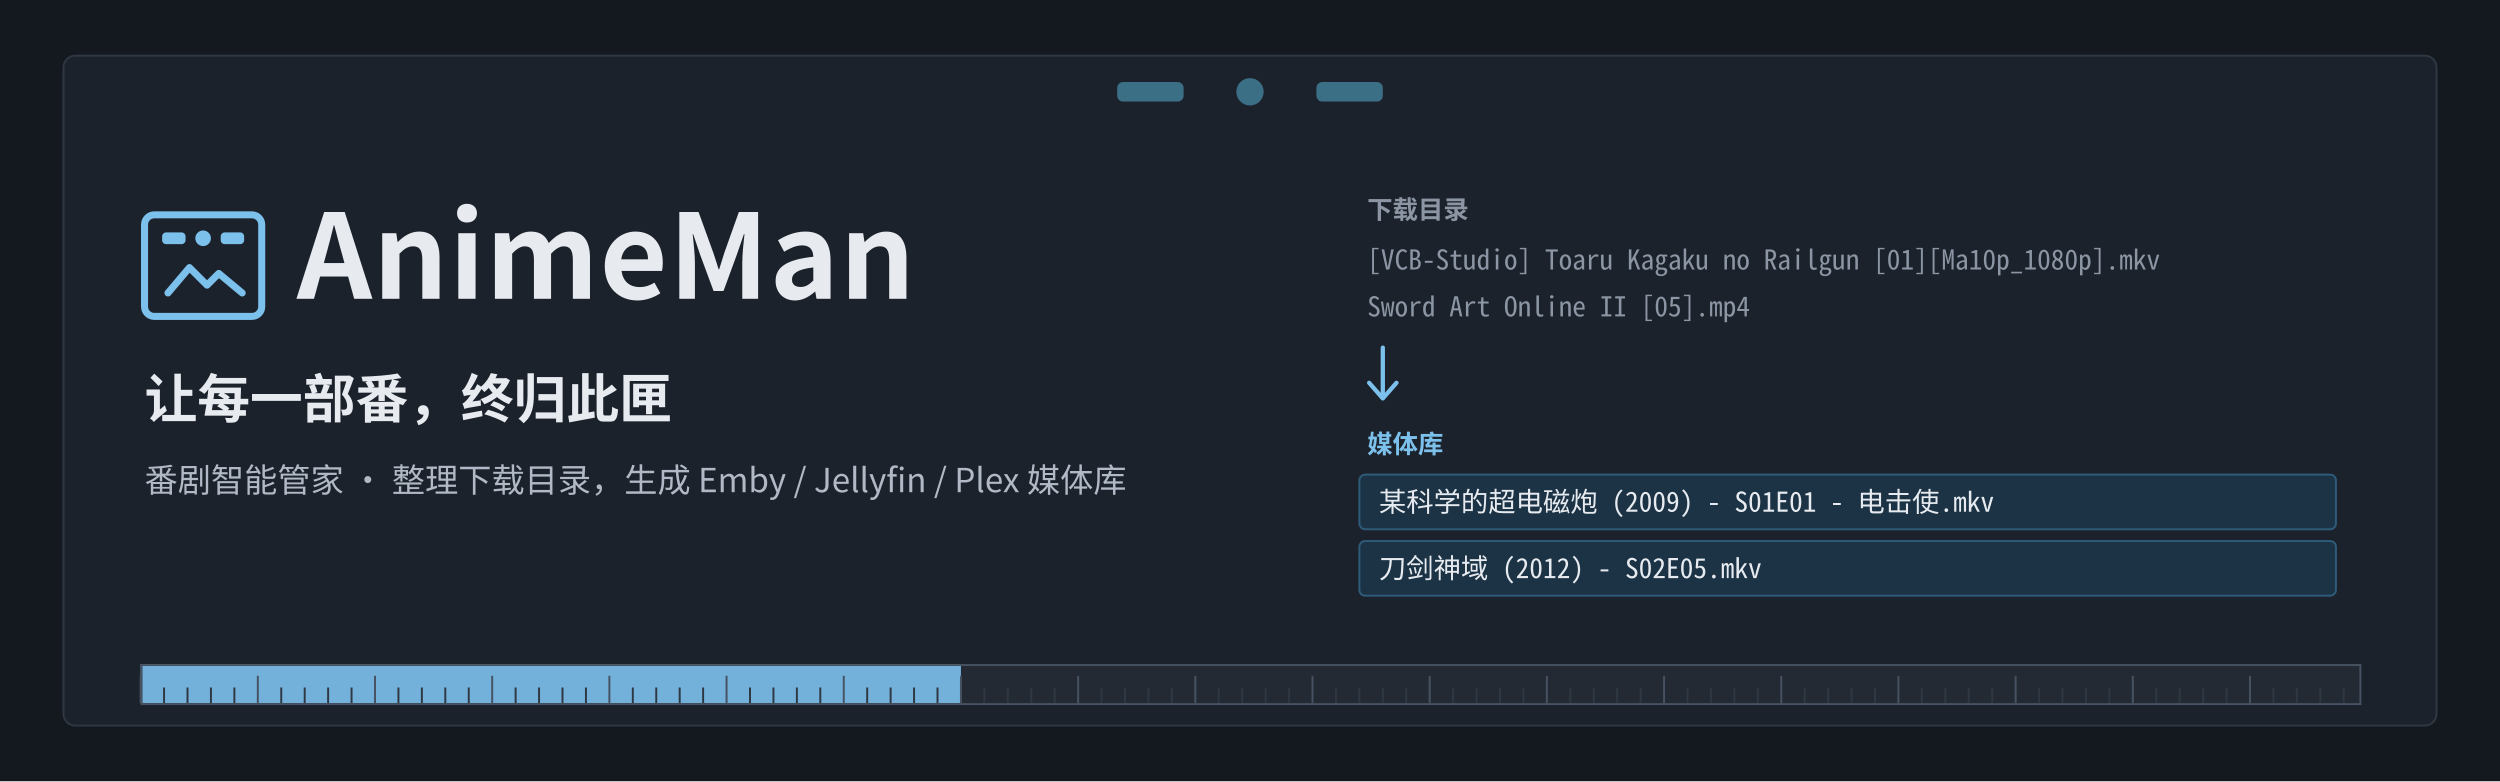
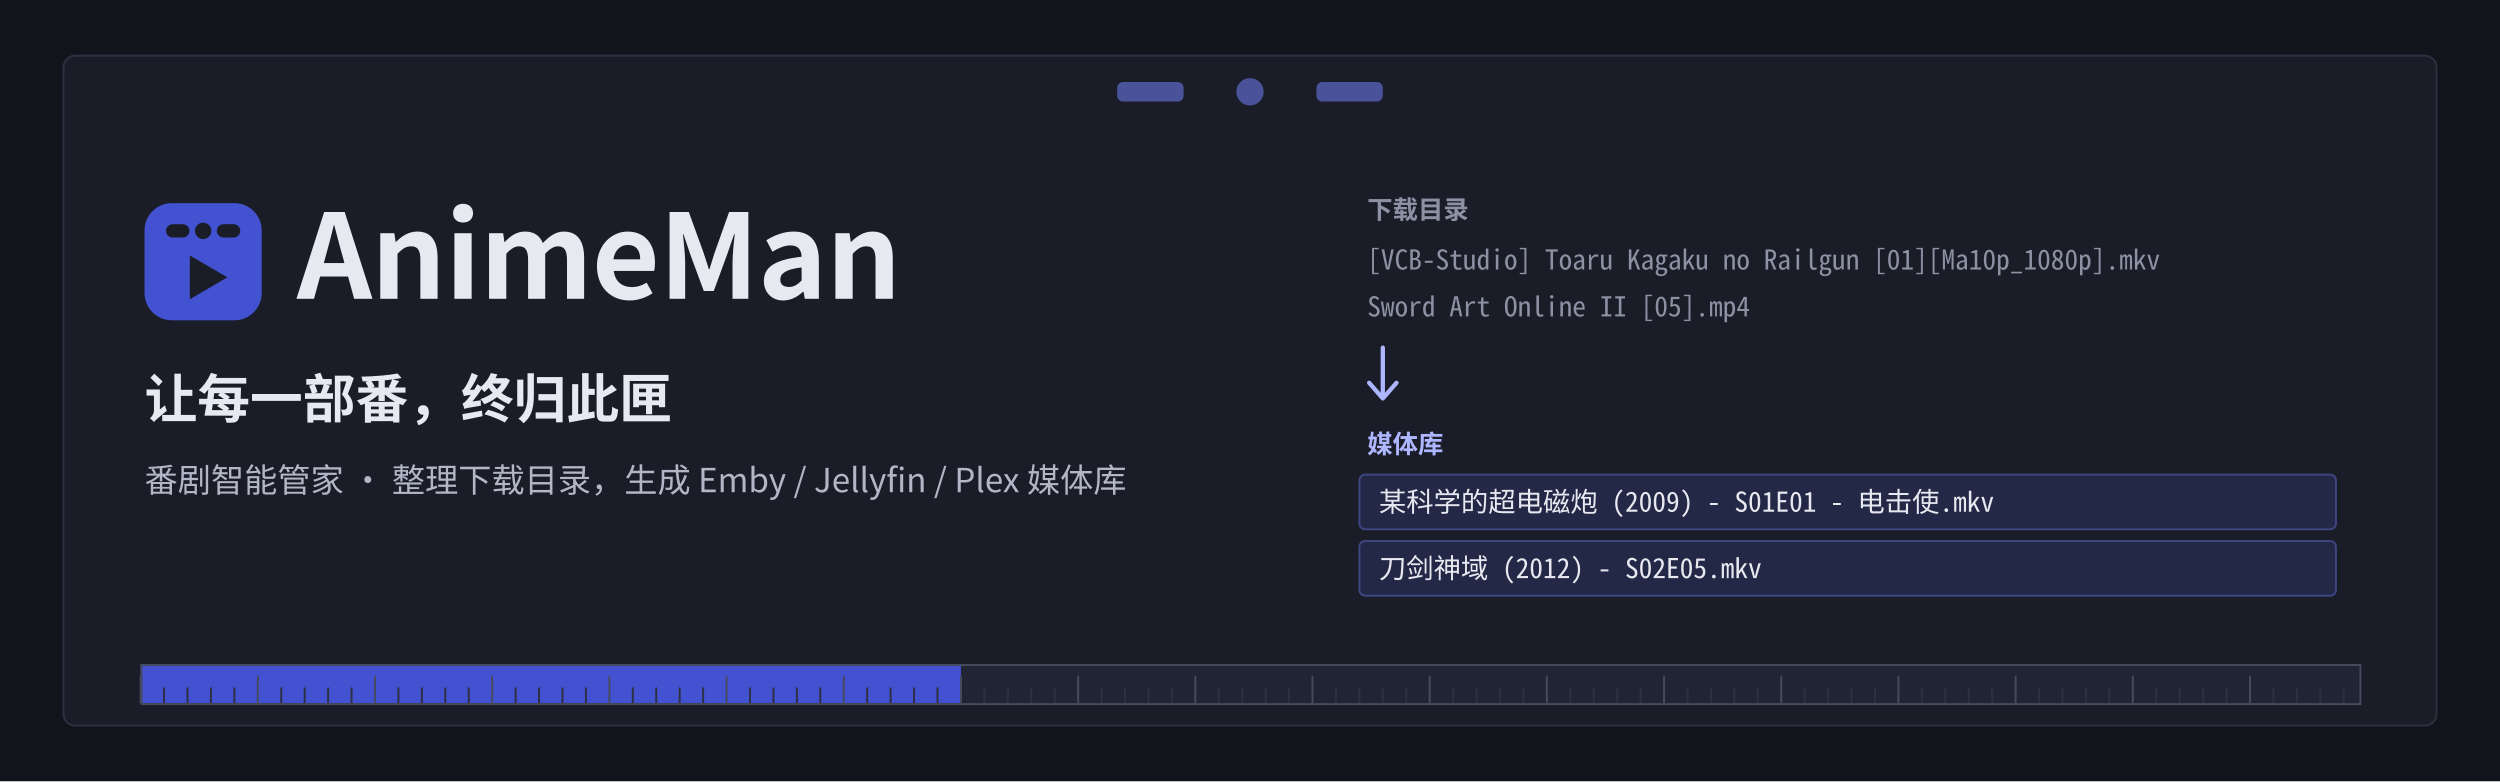
<svg xmlns="http://www.w3.org/2000/svg" viewBox="0 0 1280 400" width="1280" height="400" role="img" aria-label="AnimeMan · 番剧智能管家：让每一部番，终归此匣">
-   <rect width="1280" height="400" fill="#141920" />
-   <rect x="32.5" y="28.5" width="1215" height="343" rx="6" fill="#1C222B" stroke="#2E3742" />
-   <g fill="#3B6F86">
+   <rect width="1280" height="400" fill="#12141C" />
+   <rect x="32.5" y="28.5" width="1215" height="343" rx="6" fill="#1A1D28" stroke="#2C3040" />
+   <g fill="#4A5299">
    <rect x="572" y="42" width="34" height="10" rx="3" />
    <circle cx="640" cy="47" r="7" />
    <rect x="674" y="42" width="34" height="10" rx="3" />
  </g>
-   <g transform="translate(72 104)" fill="none" stroke="#7CC0EC" stroke-width="3.6" stroke-linecap="round" stroke-linejoin="round">
-     <rect x="2" y="6" width="60" height="52" rx="5" />
-     <path d="M14 46l11-13 9 9 6-6 12 10" />
-     <g fill="#7CC0EC" stroke="none">
-       <rect x="11" y="15" width="12" height="6" rx="2" />
-       <circle cx="32" cy="18" r="4" />
-       <rect x="41" y="15" width="12" height="6" rx="2" />
-     </g>
+   <g transform="translate(70 100) scale(2)">
+     <path fill="#4352D0" fill-rule="evenodd" d="M9 2h16a7 7 0 0 1 7 7v16a7 7 0 0 1-7 7H9a7 7 0 0 1-7-7V9a7 7 0 0 1 7-7zM9.2 7.4h2.6a1.7 1.7 0 0 1 0 3.4H9.2a1.7 1.7 0 0 1 0-3.4zM17 7a2.1 2.1 0 1 1 0 4.2A2.1 2.1 0 1 1 17 7zM22.2 7.4h2.6a1.7 1.7 0 0 1 0 3.4h-2.6a1.7 1.7 0 0 1 0-3.4zM13.6 15.4v11.2l9.6-5.6z" />
  </g>
-   <text x="152" y="153" font-family="-apple-system, BlinkMacSystemFont, 'PingFang SC', 'HarmonyOS Sans SC', 'Segoe UI', 'Microsoft YaHei UI', 'Microsoft YaHei', 'Noto Sans CJK SC', 'Source Han Sans SC', sans-serif" font-size="60" font-weight="700" letter-spacing=".5" fill="#E7EBF0">AnimeMan</text>
-   <text x="74" y="214" font-family="-apple-system, BlinkMacSystemFont, 'PingFang SC', 'HarmonyOS Sans SC', 'Segoe UI', 'Microsoft YaHei UI', 'Microsoft YaHei', 'Noto Sans CJK SC', 'Source Han Sans SC', sans-serif" font-size="27" font-weight="600" fill="#E7EBF0">让每一部番，终归此匣</text>
-   <text x="74" y="252" font-family="-apple-system, BlinkMacSystemFont, 'PingFang SC', 'HarmonyOS Sans SC', 'Segoe UI', 'Microsoft YaHei UI', 'Microsoft YaHei', 'Noto Sans CJK SC', 'Source Han Sans SC', sans-serif" font-size="17" fill="#B0B9C5">番剧智能管家 · 整理下载目录，生成 Emby / Jellyfin / Plex 媒体库</text>
+   <text x="152" y="153" font-family="-apple-system, BlinkMacSystemFont, 'PingFang SC', 'HarmonyOS Sans SC', 'Segoe UI', 'Microsoft YaHei UI', 'Microsoft YaHei', 'Noto Sans CJK SC', 'Source Han Sans SC', sans-serif" font-size="60" font-weight="750" letter-spacing="-.5" fill="#E8E9F0">AnimeMan</text>
+   <text x="74" y="214" font-family="-apple-system, BlinkMacSystemFont, 'PingFang SC', 'HarmonyOS Sans SC', 'Segoe UI', 'Microsoft YaHei UI', 'Microsoft YaHei', 'Noto Sans CJK SC', 'Source Han Sans SC', sans-serif" font-size="27" font-weight="600" fill="#E8E9F0">让每一部番，终归此匣</text>
+   <text x="74" y="252" font-family="-apple-system, BlinkMacSystemFont, 'PingFang SC', 'HarmonyOS Sans SC', 'Segoe UI', 'Microsoft YaHei UI', 'Microsoft YaHei', 'Noto Sans CJK SC', 'Source Han Sans SC', sans-serif" font-size="17" fill="#B3B6C6">番剧智能管家 · 整理下载目录，生成 Emby / Jellyfin / Plex 媒体库</text>
  <g font-family="ui-monospace, 'SF Mono', 'Cascadia Mono', Menlo, Consolas, 'Noto Sans Mono CJK SC', monospace" font-size="14">
-     <text x="700" y="112" font-family="-apple-system, BlinkMacSystemFont, 'PingFang SC', 'HarmonyOS Sans SC', 'Segoe UI', 'Microsoft YaHei UI', 'Microsoft YaHei', 'Noto Sans CJK SC', 'Source Han Sans SC', sans-serif" font-size="13" font-weight="600" fill="#8B95A3">下载目录</text>
-     <text x="700" y="138" fill="#8B95A3">[VCB-Studio] Toaru Kagaku no Railgun [01][Ma10p_1080p].mkv</text>
-     <text x="700" y="162" fill="#8B95A3">Sword Art Online II [05].mp4</text>
-     <path d="M708 178v26m-7-8l7 8 7-8" fill="none" stroke="#7CC0EC" stroke-width="2.2" stroke-linecap="round" stroke-linejoin="round" />
-     <text x="700" y="232" font-family="-apple-system, BlinkMacSystemFont, 'PingFang SC', 'HarmonyOS Sans SC', 'Segoe UI', 'Microsoft YaHei UI', 'Microsoft YaHei', 'Noto Sans CJK SC', 'Source Han Sans SC', sans-serif" font-size="13" font-weight="600" fill="#7CC0EC">媒体库</text>
-     <rect x="696" y="243" width="500" height="28" rx="3" fill="#1B3345" stroke="#2F5B7A" />
-     <text x="706" y="262" fill="#E7EBF0">某科学的超电磁炮 (2009) - S01E01 - 电击使.mkv</text>
-     <rect x="696" y="277" width="500" height="28" rx="3" fill="#1B3345" stroke="#2F5B7A" />
-     <text x="706" y="296" fill="#E7EBF0">刀剑神域 (2012) - S02E05.mkv</text>
+     <text x="700" y="112" font-family="-apple-system, BlinkMacSystemFont, 'PingFang SC', 'HarmonyOS Sans SC', 'Segoe UI', 'Microsoft YaHei UI', 'Microsoft YaHei', 'Noto Sans CJK SC', 'Source Han Sans SC', sans-serif" font-size="13" font-weight="600" fill="#8D91A4">下载目录</text>
+     <text x="700" y="138" fill="#8D91A4">[VCB-Studio] Toaru Kagaku no Railgun [01][Ma10p_1080p].mkv</text>
+     <text x="700" y="162" fill="#8D91A4">Sword Art Online II [05].mp4</text>
+     <path d="M708 178v26m-7-8l7 8 7-8" fill="none" stroke="#AEB6FF" stroke-width="2.2" stroke-linecap="round" stroke-linejoin="round" />
+     <text x="700" y="232" font-family="-apple-system, BlinkMacSystemFont, 'PingFang SC', 'HarmonyOS Sans SC', 'Segoe UI', 'Microsoft YaHei UI', 'Microsoft YaHei', 'Noto Sans CJK SC', 'Source Han Sans SC', sans-serif" font-size="13" font-weight="600" fill="#AEB6FF">媒体库</text>
+     <rect x="696" y="243" width="500" height="28" rx="3" fill="#232847" stroke="#3E4682" />
+     <text x="706" y="262" fill="#E8E9F0">某科学的超电磁炮 (2009) - S01E01 - 电击使.mkv</text>
+     <rect x="696" y="277" width="500" height="28" rx="3" fill="#232847" stroke="#3E4682" />
+     <text x="706" y="296" fill="#E8E9F0">刀剑神域 (2012) - S02E05.mkv</text>
  </g>
-   <rect x="72" y="340" width="1136" height="20" fill="#232A34" />
-   <rect x="72" y="340" width="420" height="20" fill="#7CC0EC" opacity=".9" />
-   <line x1="72" y1="346" x2="72" y2="360" stroke="#465261" stroke-width="1" />
-   <line x1="84" y1="352" x2="84" y2="360" stroke="#2E3742" stroke-width="1" />
-   <line x1="96" y1="352" x2="96" y2="360" stroke="#2E3742" stroke-width="1" />
-   <line x1="108" y1="352" x2="108" y2="360" stroke="#2E3742" stroke-width="1" />
-   <line x1="120" y1="352" x2="120" y2="360" stroke="#2E3742" stroke-width="1" />
-   <line x1="132" y1="346" x2="132" y2="360" stroke="#465261" stroke-width="1" />
-   <line x1="144" y1="352" x2="144" y2="360" stroke="#2E3742" stroke-width="1" />
-   <line x1="156" y1="352" x2="156" y2="360" stroke="#2E3742" stroke-width="1" />
-   <line x1="168" y1="352" x2="168" y2="360" stroke="#2E3742" stroke-width="1" />
-   <line x1="180" y1="352" x2="180" y2="360" stroke="#2E3742" stroke-width="1" />
-   <line x1="192" y1="346" x2="192" y2="360" stroke="#465261" stroke-width="1" />
-   <line x1="204" y1="352" x2="204" y2="360" stroke="#2E3742" stroke-width="1" />
-   <line x1="216" y1="352" x2="216" y2="360" stroke="#2E3742" stroke-width="1" />
-   <line x1="228" y1="352" x2="228" y2="360" stroke="#2E3742" stroke-width="1" />
-   <line x1="240" y1="352" x2="240" y2="360" stroke="#2E3742" stroke-width="1" />
-   <line x1="252" y1="346" x2="252" y2="360" stroke="#465261" stroke-width="1" />
-   <line x1="264" y1="352" x2="264" y2="360" stroke="#2E3742" stroke-width="1" />
-   <line x1="276" y1="352" x2="276" y2="360" stroke="#2E3742" stroke-width="1" />
-   <line x1="288" y1="352" x2="288" y2="360" stroke="#2E3742" stroke-width="1" />
-   <line x1="300" y1="352" x2="300" y2="360" stroke="#2E3742" stroke-width="1" />
-   <line x1="312" y1="346" x2="312" y2="360" stroke="#465261" stroke-width="1" />
-   <line x1="324" y1="352" x2="324" y2="360" stroke="#2E3742" stroke-width="1" />
-   <line x1="336" y1="352" x2="336" y2="360" stroke="#2E3742" stroke-width="1" />
-   <line x1="348" y1="352" x2="348" y2="360" stroke="#2E3742" stroke-width="1" />
-   <line x1="360" y1="352" x2="360" y2="360" stroke="#2E3742" stroke-width="1" />
-   <line x1="372" y1="346" x2="372" y2="360" stroke="#465261" stroke-width="1" />
-   <line x1="384" y1="352" x2="384" y2="360" stroke="#2E3742" stroke-width="1" />
-   <line x1="396" y1="352" x2="396" y2="360" stroke="#2E3742" stroke-width="1" />
-   <line x1="408" y1="352" x2="408" y2="360" stroke="#2E3742" stroke-width="1" />
-   <line x1="420" y1="352" x2="420" y2="360" stroke="#2E3742" stroke-width="1" />
-   <line x1="432" y1="346" x2="432" y2="360" stroke="#465261" stroke-width="1" />
-   <line x1="444" y1="352" x2="444" y2="360" stroke="#2E3742" stroke-width="1" />
-   <line x1="456" y1="352" x2="456" y2="360" stroke="#2E3742" stroke-width="1" />
-   <line x1="468" y1="352" x2="468" y2="360" stroke="#2E3742" stroke-width="1" />
-   <line x1="480" y1="352" x2="480" y2="360" stroke="#2E3742" stroke-width="1" />
-   <line x1="492" y1="346" x2="492" y2="360" stroke="#465261" stroke-width="1" />
-   <line x1="504" y1="352" x2="504" y2="360" stroke="#2E3742" stroke-width="1" />
-   <line x1="516" y1="352" x2="516" y2="360" stroke="#2E3742" stroke-width="1" />
-   <line x1="528" y1="352" x2="528" y2="360" stroke="#2E3742" stroke-width="1" />
-   <line x1="540" y1="352" x2="540" y2="360" stroke="#2E3742" stroke-width="1" />
-   <line x1="552" y1="346" x2="552" y2="360" stroke="#465261" stroke-width="1" />
-   <line x1="564" y1="352" x2="564" y2="360" stroke="#2E3742" stroke-width="1" />
-   <line x1="576" y1="352" x2="576" y2="360" stroke="#2E3742" stroke-width="1" />
-   <line x1="588" y1="352" x2="588" y2="360" stroke="#2E3742" stroke-width="1" />
-   <line x1="600" y1="352" x2="600" y2="360" stroke="#2E3742" stroke-width="1" />
-   <line x1="612" y1="346" x2="612" y2="360" stroke="#465261" stroke-width="1" />
-   <line x1="624" y1="352" x2="624" y2="360" stroke="#2E3742" stroke-width="1" />
-   <line x1="636" y1="352" x2="636" y2="360" stroke="#2E3742" stroke-width="1" />
-   <line x1="648" y1="352" x2="648" y2="360" stroke="#2E3742" stroke-width="1" />
-   <line x1="660" y1="352" x2="660" y2="360" stroke="#2E3742" stroke-width="1" />
-   <line x1="672" y1="346" x2="672" y2="360" stroke="#465261" stroke-width="1" />
-   <line x1="684" y1="352" x2="684" y2="360" stroke="#2E3742" stroke-width="1" />
-   <line x1="696" y1="352" x2="696" y2="360" stroke="#2E3742" stroke-width="1" />
-   <line x1="708" y1="352" x2="708" y2="360" stroke="#2E3742" stroke-width="1" />
-   <line x1="720" y1="352" x2="720" y2="360" stroke="#2E3742" stroke-width="1" />
-   <line x1="732" y1="346" x2="732" y2="360" stroke="#465261" stroke-width="1" />
-   <line x1="744" y1="352" x2="744" y2="360" stroke="#2E3742" stroke-width="1" />
-   <line x1="756" y1="352" x2="756" y2="360" stroke="#2E3742" stroke-width="1" />
-   <line x1="768" y1="352" x2="768" y2="360" stroke="#2E3742" stroke-width="1" />
-   <line x1="780" y1="352" x2="780" y2="360" stroke="#2E3742" stroke-width="1" />
-   <line x1="792" y1="346" x2="792" y2="360" stroke="#465261" stroke-width="1" />
-   <line x1="804" y1="352" x2="804" y2="360" stroke="#2E3742" stroke-width="1" />
-   <line x1="816" y1="352" x2="816" y2="360" stroke="#2E3742" stroke-width="1" />
-   <line x1="828" y1="352" x2="828" y2="360" stroke="#2E3742" stroke-width="1" />
-   <line x1="840" y1="352" x2="840" y2="360" stroke="#2E3742" stroke-width="1" />
-   <line x1="852" y1="346" x2="852" y2="360" stroke="#465261" stroke-width="1" />
-   <line x1="864" y1="352" x2="864" y2="360" stroke="#2E3742" stroke-width="1" />
-   <line x1="876" y1="352" x2="876" y2="360" stroke="#2E3742" stroke-width="1" />
-   <line x1="888" y1="352" x2="888" y2="360" stroke="#2E3742" stroke-width="1" />
-   <line x1="900" y1="352" x2="900" y2="360" stroke="#2E3742" stroke-width="1" />
-   <line x1="912" y1="346" x2="912" y2="360" stroke="#465261" stroke-width="1" />
-   <line x1="924" y1="352" x2="924" y2="360" stroke="#2E3742" stroke-width="1" />
-   <line x1="936" y1="352" x2="936" y2="360" stroke="#2E3742" stroke-width="1" />
-   <line x1="948" y1="352" x2="948" y2="360" stroke="#2E3742" stroke-width="1" />
-   <line x1="960" y1="352" x2="960" y2="360" stroke="#2E3742" stroke-width="1" />
-   <line x1="972" y1="346" x2="972" y2="360" stroke="#465261" stroke-width="1" />
-   <line x1="984" y1="352" x2="984" y2="360" stroke="#2E3742" stroke-width="1" />
-   <line x1="996" y1="352" x2="996" y2="360" stroke="#2E3742" stroke-width="1" />
-   <line x1="1008" y1="352" x2="1008" y2="360" stroke="#2E3742" stroke-width="1" />
-   <line x1="1020" y1="352" x2="1020" y2="360" stroke="#2E3742" stroke-width="1" />
-   <line x1="1032" y1="346" x2="1032" y2="360" stroke="#465261" stroke-width="1" />
-   <line x1="1044" y1="352" x2="1044" y2="360" stroke="#2E3742" stroke-width="1" />
-   <line x1="1056" y1="352" x2="1056" y2="360" stroke="#2E3742" stroke-width="1" />
-   <line x1="1068" y1="352" x2="1068" y2="360" stroke="#2E3742" stroke-width="1" />
-   <line x1="1080" y1="352" x2="1080" y2="360" stroke="#2E3742" stroke-width="1" />
-   <line x1="1092" y1="346" x2="1092" y2="360" stroke="#465261" stroke-width="1" />
-   <line x1="1104" y1="352" x2="1104" y2="360" stroke="#2E3742" stroke-width="1" />
-   <line x1="1116" y1="352" x2="1116" y2="360" stroke="#2E3742" stroke-width="1" />
-   <line x1="1128" y1="352" x2="1128" y2="360" stroke="#2E3742" stroke-width="1" />
-   <line x1="1140" y1="352" x2="1140" y2="360" stroke="#2E3742" stroke-width="1" />
-   <line x1="1152" y1="346" x2="1152" y2="360" stroke="#465261" stroke-width="1" />
-   <line x1="1164" y1="352" x2="1164" y2="360" stroke="#2E3742" stroke-width="1" />
-   <line x1="1176" y1="352" x2="1176" y2="360" stroke="#2E3742" stroke-width="1" />
-   <line x1="1188" y1="352" x2="1188" y2="360" stroke="#2E3742" stroke-width="1" />
-   <line x1="1200" y1="352" x2="1200" y2="360" stroke="#2E3742" stroke-width="1" />
-   <rect x="72.5" y="340.5" width="1136" height="20" fill="none" stroke="#465261" />
+   <rect x="72" y="340" width="1136" height="20" fill="#212533" />
+   <rect x="72" y="340" width="420" height="20" fill="#4352D0" />
+   <line x1="72" y1="346" x2="72" y2="360" stroke="#454A5E" stroke-width="1" />
+   <line x1="84" y1="352" x2="84" y2="360" stroke="#2C3040" stroke-width="1" />
+   <line x1="96" y1="352" x2="96" y2="360" stroke="#2C3040" stroke-width="1" />
+   <line x1="108" y1="352" x2="108" y2="360" stroke="#2C3040" stroke-width="1" />
+   <line x1="120" y1="352" x2="120" y2="360" stroke="#2C3040" stroke-width="1" />
+   <line x1="132" y1="346" x2="132" y2="360" stroke="#454A5E" stroke-width="1" />
+   <line x1="144" y1="352" x2="144" y2="360" stroke="#2C3040" stroke-width="1" />
+   <line x1="156" y1="352" x2="156" y2="360" stroke="#2C3040" stroke-width="1" />
+   <line x1="168" y1="352" x2="168" y2="360" stroke="#2C3040" stroke-width="1" />
+   <line x1="180" y1="352" x2="180" y2="360" stroke="#2C3040" stroke-width="1" />
+   <line x1="192" y1="346" x2="192" y2="360" stroke="#454A5E" stroke-width="1" />
+   <line x1="204" y1="352" x2="204" y2="360" stroke="#2C3040" stroke-width="1" />
+   <line x1="216" y1="352" x2="216" y2="360" stroke="#2C3040" stroke-width="1" />
+   <line x1="228" y1="352" x2="228" y2="360" stroke="#2C3040" stroke-width="1" />
+   <line x1="240" y1="352" x2="240" y2="360" stroke="#2C3040" stroke-width="1" />
+   <line x1="252" y1="346" x2="252" y2="360" stroke="#454A5E" stroke-width="1" />
+   <line x1="264" y1="352" x2="264" y2="360" stroke="#2C3040" stroke-width="1" />
+   <line x1="276" y1="352" x2="276" y2="360" stroke="#2C3040" stroke-width="1" />
+   <line x1="288" y1="352" x2="288" y2="360" stroke="#2C3040" stroke-width="1" />
+   <line x1="300" y1="352" x2="300" y2="360" stroke="#2C3040" stroke-width="1" />
+   <line x1="312" y1="346" x2="312" y2="360" stroke="#454A5E" stroke-width="1" />
+   <line x1="324" y1="352" x2="324" y2="360" stroke="#2C3040" stroke-width="1" />
+   <line x1="336" y1="352" x2="336" y2="360" stroke="#2C3040" stroke-width="1" />
+   <line x1="348" y1="352" x2="348" y2="360" stroke="#2C3040" stroke-width="1" />
+   <line x1="360" y1="352" x2="360" y2="360" stroke="#2C3040" stroke-width="1" />
+   <line x1="372" y1="346" x2="372" y2="360" stroke="#454A5E" stroke-width="1" />
+   <line x1="384" y1="352" x2="384" y2="360" stroke="#2C3040" stroke-width="1" />
+   <line x1="396" y1="352" x2="396" y2="360" stroke="#2C3040" stroke-width="1" />
+   <line x1="408" y1="352" x2="408" y2="360" stroke="#2C3040" stroke-width="1" />
+   <line x1="420" y1="352" x2="420" y2="360" stroke="#2C3040" stroke-width="1" />
+   <line x1="432" y1="346" x2="432" y2="360" stroke="#454A5E" stroke-width="1" />
+   <line x1="444" y1="352" x2="444" y2="360" stroke="#2C3040" stroke-width="1" />
+   <line x1="456" y1="352" x2="456" y2="360" stroke="#2C3040" stroke-width="1" />
+   <line x1="468" y1="352" x2="468" y2="360" stroke="#2C3040" stroke-width="1" />
+   <line x1="480" y1="352" x2="480" y2="360" stroke="#2C3040" stroke-width="1" />
+   <line x1="492" y1="346" x2="492" y2="360" stroke="#454A5E" stroke-width="1" />
+   <line x1="504" y1="352" x2="504" y2="360" stroke="#2C3040" stroke-width="1" />
+   <line x1="516" y1="352" x2="516" y2="360" stroke="#2C3040" stroke-width="1" />
+   <line x1="528" y1="352" x2="528" y2="360" stroke="#2C3040" stroke-width="1" />
+   <line x1="540" y1="352" x2="540" y2="360" stroke="#2C3040" stroke-width="1" />
+   <line x1="552" y1="346" x2="552" y2="360" stroke="#454A5E" stroke-width="1" />
+   <line x1="564" y1="352" x2="564" y2="360" stroke="#2C3040" stroke-width="1" />
+   <line x1="576" y1="352" x2="576" y2="360" stroke="#2C3040" stroke-width="1" />
+   <line x1="588" y1="352" x2="588" y2="360" stroke="#2C3040" stroke-width="1" />
+   <line x1="600" y1="352" x2="600" y2="360" stroke="#2C3040" stroke-width="1" />
+   <line x1="612" y1="346" x2="612" y2="360" stroke="#454A5E" stroke-width="1" />
+   <line x1="624" y1="352" x2="624" y2="360" stroke="#2C3040" stroke-width="1" />
+   <line x1="636" y1="352" x2="636" y2="360" stroke="#2C3040" stroke-width="1" />
+   <line x1="648" y1="352" x2="648" y2="360" stroke="#2C3040" stroke-width="1" />
+   <line x1="660" y1="352" x2="660" y2="360" stroke="#2C3040" stroke-width="1" />
+   <line x1="672" y1="346" x2="672" y2="360" stroke="#454A5E" stroke-width="1" />
+   <line x1="684" y1="352" x2="684" y2="360" stroke="#2C3040" stroke-width="1" />
+   <line x1="696" y1="352" x2="696" y2="360" stroke="#2C3040" stroke-width="1" />
+   <line x1="708" y1="352" x2="708" y2="360" stroke="#2C3040" stroke-width="1" />
+   <line x1="720" y1="352" x2="720" y2="360" stroke="#2C3040" stroke-width="1" />
+   <line x1="732" y1="346" x2="732" y2="360" stroke="#454A5E" stroke-width="1" />
+   <line x1="744" y1="352" x2="744" y2="360" stroke="#2C3040" stroke-width="1" />
+   <line x1="756" y1="352" x2="756" y2="360" stroke="#2C3040" stroke-width="1" />
+   <line x1="768" y1="352" x2="768" y2="360" stroke="#2C3040" stroke-width="1" />
+   <line x1="780" y1="352" x2="780" y2="360" stroke="#2C3040" stroke-width="1" />
+   <line x1="792" y1="346" x2="792" y2="360" stroke="#454A5E" stroke-width="1" />
+   <line x1="804" y1="352" x2="804" y2="360" stroke="#2C3040" stroke-width="1" />
+   <line x1="816" y1="352" x2="816" y2="360" stroke="#2C3040" stroke-width="1" />
+   <line x1="828" y1="352" x2="828" y2="360" stroke="#2C3040" stroke-width="1" />
+   <line x1="840" y1="352" x2="840" y2="360" stroke="#2C3040" stroke-width="1" />
+   <line x1="852" y1="346" x2="852" y2="360" stroke="#454A5E" stroke-width="1" />
+   <line x1="864" y1="352" x2="864" y2="360" stroke="#2C3040" stroke-width="1" />
+   <line x1="876" y1="352" x2="876" y2="360" stroke="#2C3040" stroke-width="1" />
+   <line x1="888" y1="352" x2="888" y2="360" stroke="#2C3040" stroke-width="1" />
+   <line x1="900" y1="352" x2="900" y2="360" stroke="#2C3040" stroke-width="1" />
+   <line x1="912" y1="346" x2="912" y2="360" stroke="#454A5E" stroke-width="1" />
+   <line x1="924" y1="352" x2="924" y2="360" stroke="#2C3040" stroke-width="1" />
+   <line x1="936" y1="352" x2="936" y2="360" stroke="#2C3040" stroke-width="1" />
+   <line x1="948" y1="352" x2="948" y2="360" stroke="#2C3040" stroke-width="1" />
+   <line x1="960" y1="352" x2="960" y2="360" stroke="#2C3040" stroke-width="1" />
+   <line x1="972" y1="346" x2="972" y2="360" stroke="#454A5E" stroke-width="1" />
+   <line x1="984" y1="352" x2="984" y2="360" stroke="#2C3040" stroke-width="1" />
+   <line x1="996" y1="352" x2="996" y2="360" stroke="#2C3040" stroke-width="1" />
+   <line x1="1008" y1="352" x2="1008" y2="360" stroke="#2C3040" stroke-width="1" />
+   <line x1="1020" y1="352" x2="1020" y2="360" stroke="#2C3040" stroke-width="1" />
+   <line x1="1032" y1="346" x2="1032" y2="360" stroke="#454A5E" stroke-width="1" />
+   <line x1="1044" y1="352" x2="1044" y2="360" stroke="#2C3040" stroke-width="1" />
+   <line x1="1056" y1="352" x2="1056" y2="360" stroke="#2C3040" stroke-width="1" />
+   <line x1="1068" y1="352" x2="1068" y2="360" stroke="#2C3040" stroke-width="1" />
+   <line x1="1080" y1="352" x2="1080" y2="360" stroke="#2C3040" stroke-width="1" />
+   <line x1="1092" y1="346" x2="1092" y2="360" stroke="#454A5E" stroke-width="1" />
+   <line x1="1104" y1="352" x2="1104" y2="360" stroke="#2C3040" stroke-width="1" />
+   <line x1="1116" y1="352" x2="1116" y2="360" stroke="#2C3040" stroke-width="1" />
+   <line x1="1128" y1="352" x2="1128" y2="360" stroke="#2C3040" stroke-width="1" />
+   <line x1="1140" y1="352" x2="1140" y2="360" stroke="#2C3040" stroke-width="1" />
+   <line x1="1152" y1="346" x2="1152" y2="360" stroke="#454A5E" stroke-width="1" />
+   <line x1="1164" y1="352" x2="1164" y2="360" stroke="#2C3040" stroke-width="1" />
+   <line x1="1176" y1="352" x2="1176" y2="360" stroke="#2C3040" stroke-width="1" />
+   <line x1="1188" y1="352" x2="1188" y2="360" stroke="#2C3040" stroke-width="1" />
+   <line x1="1200" y1="352" x2="1200" y2="360" stroke="#2C3040" stroke-width="1" />
+   <rect x="72.5" y="340.5" width="1136" height="20" fill="none" stroke="#454A5E" />
</svg>
